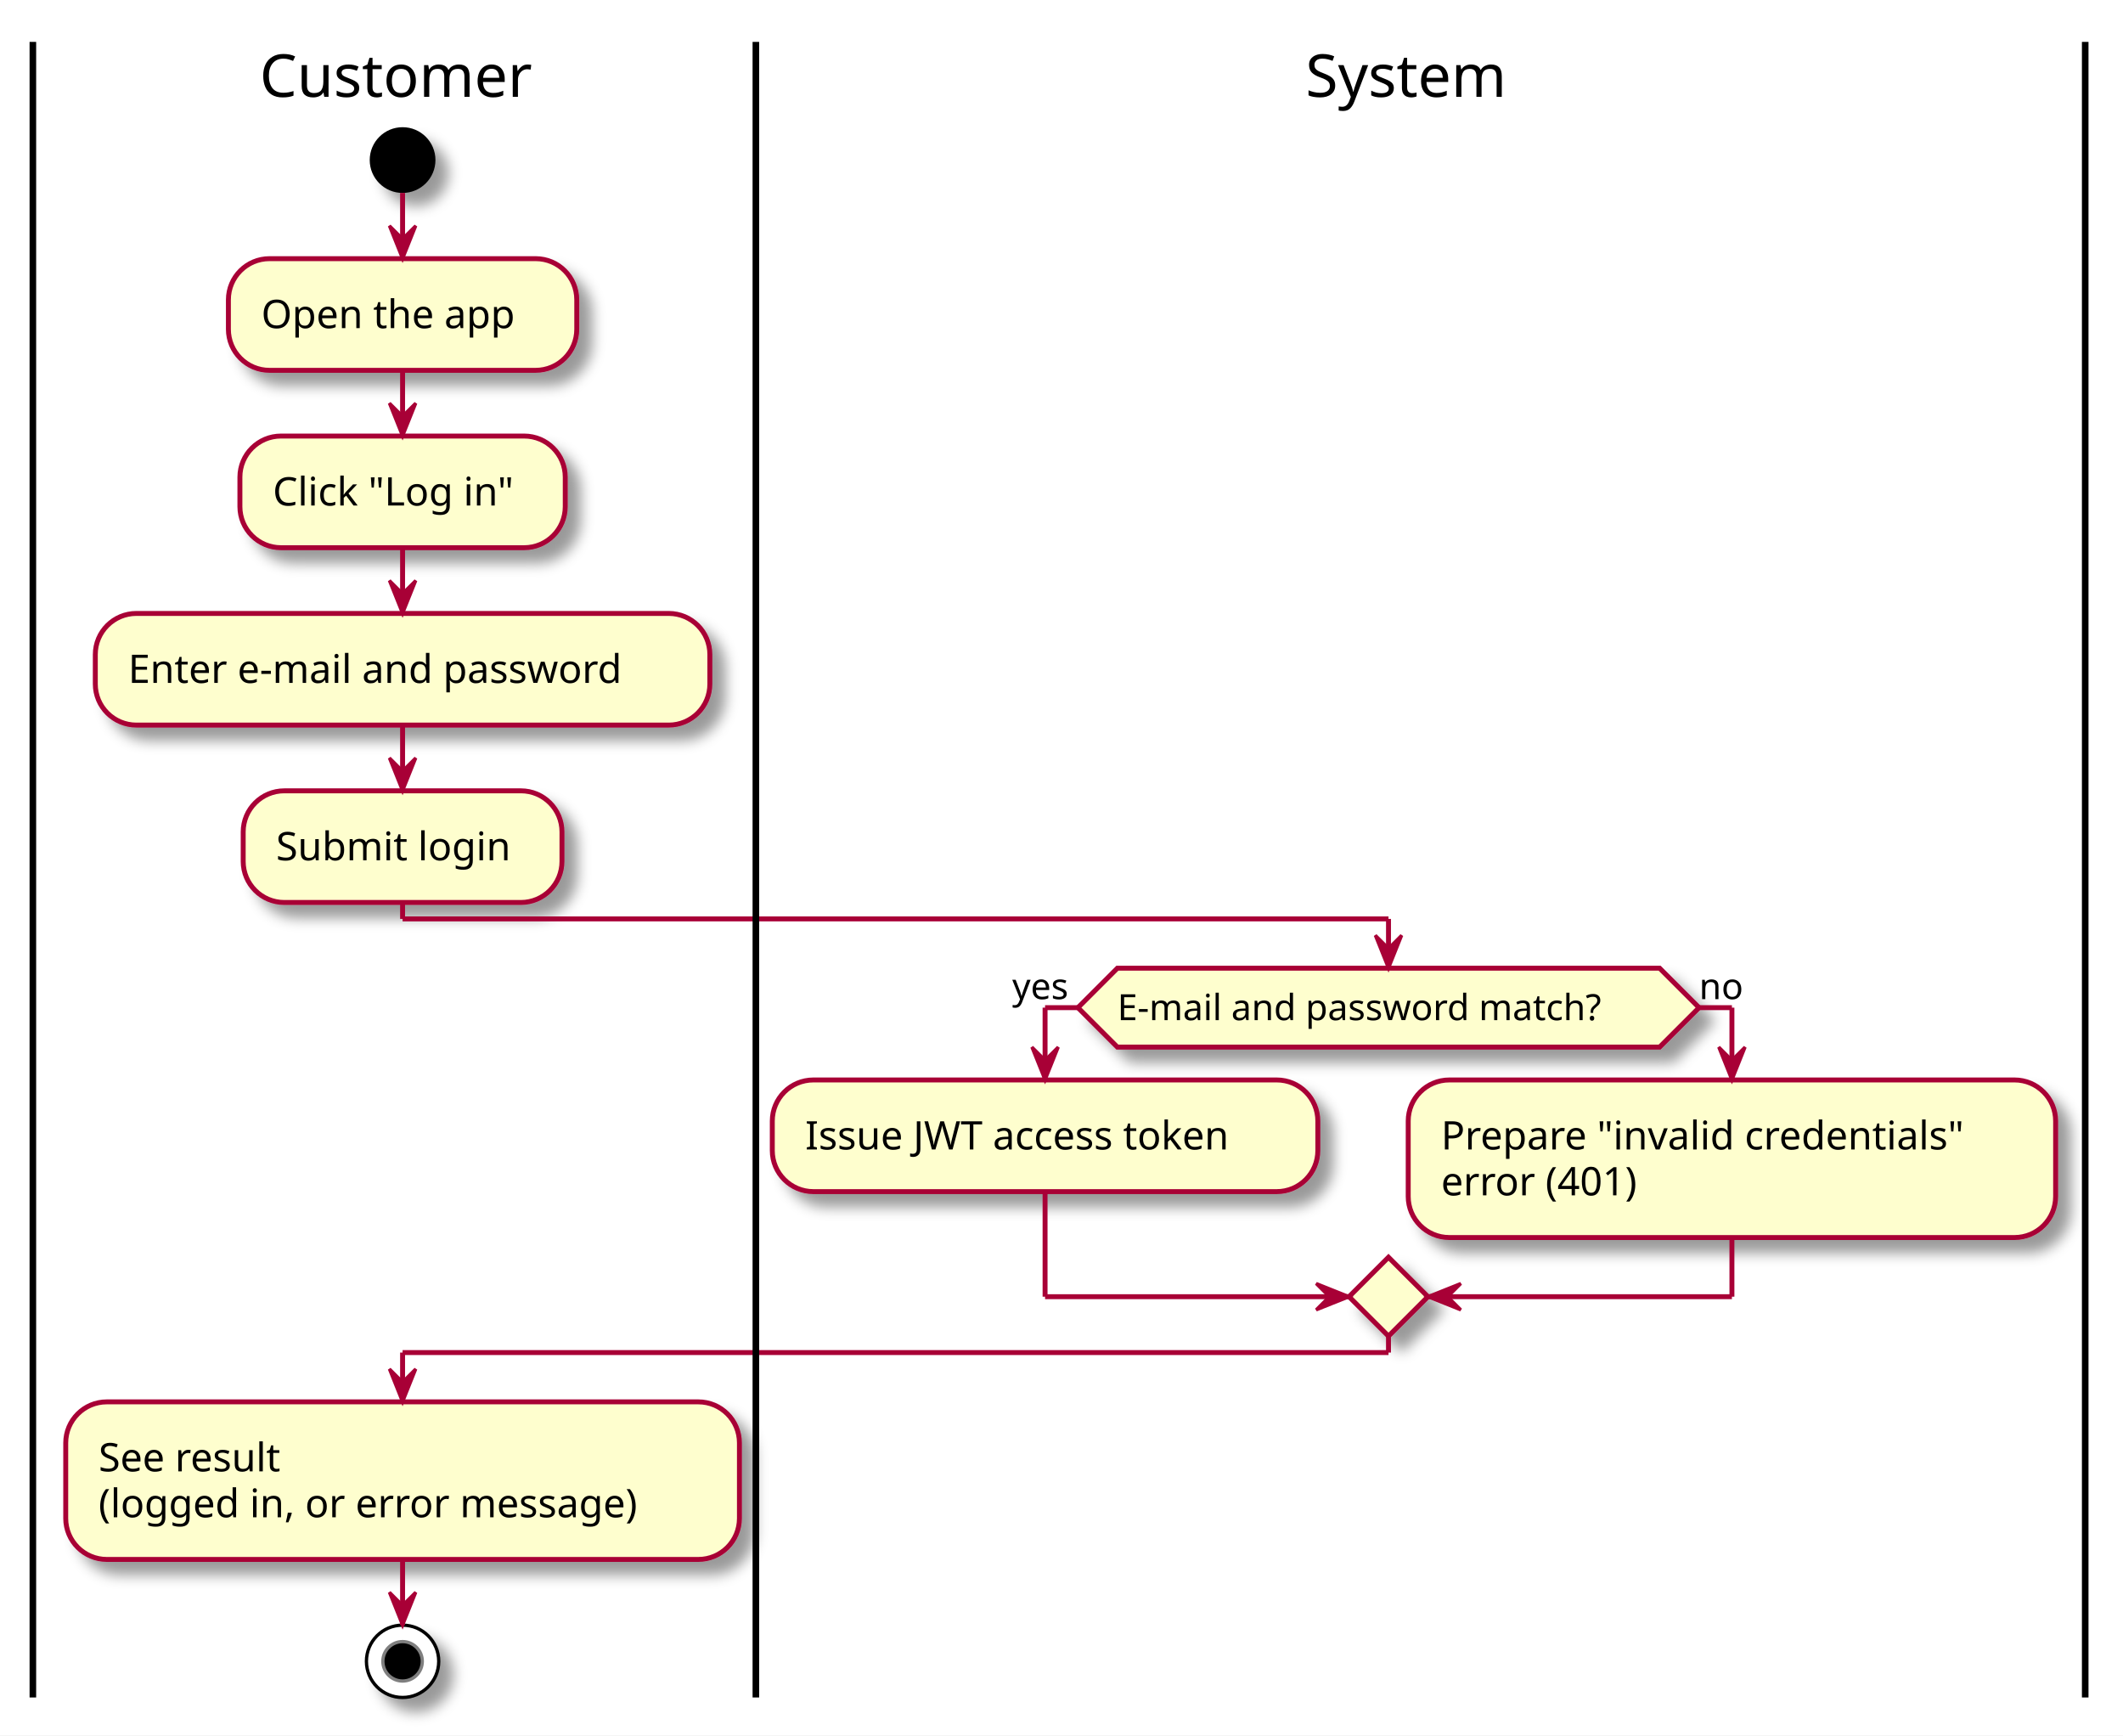
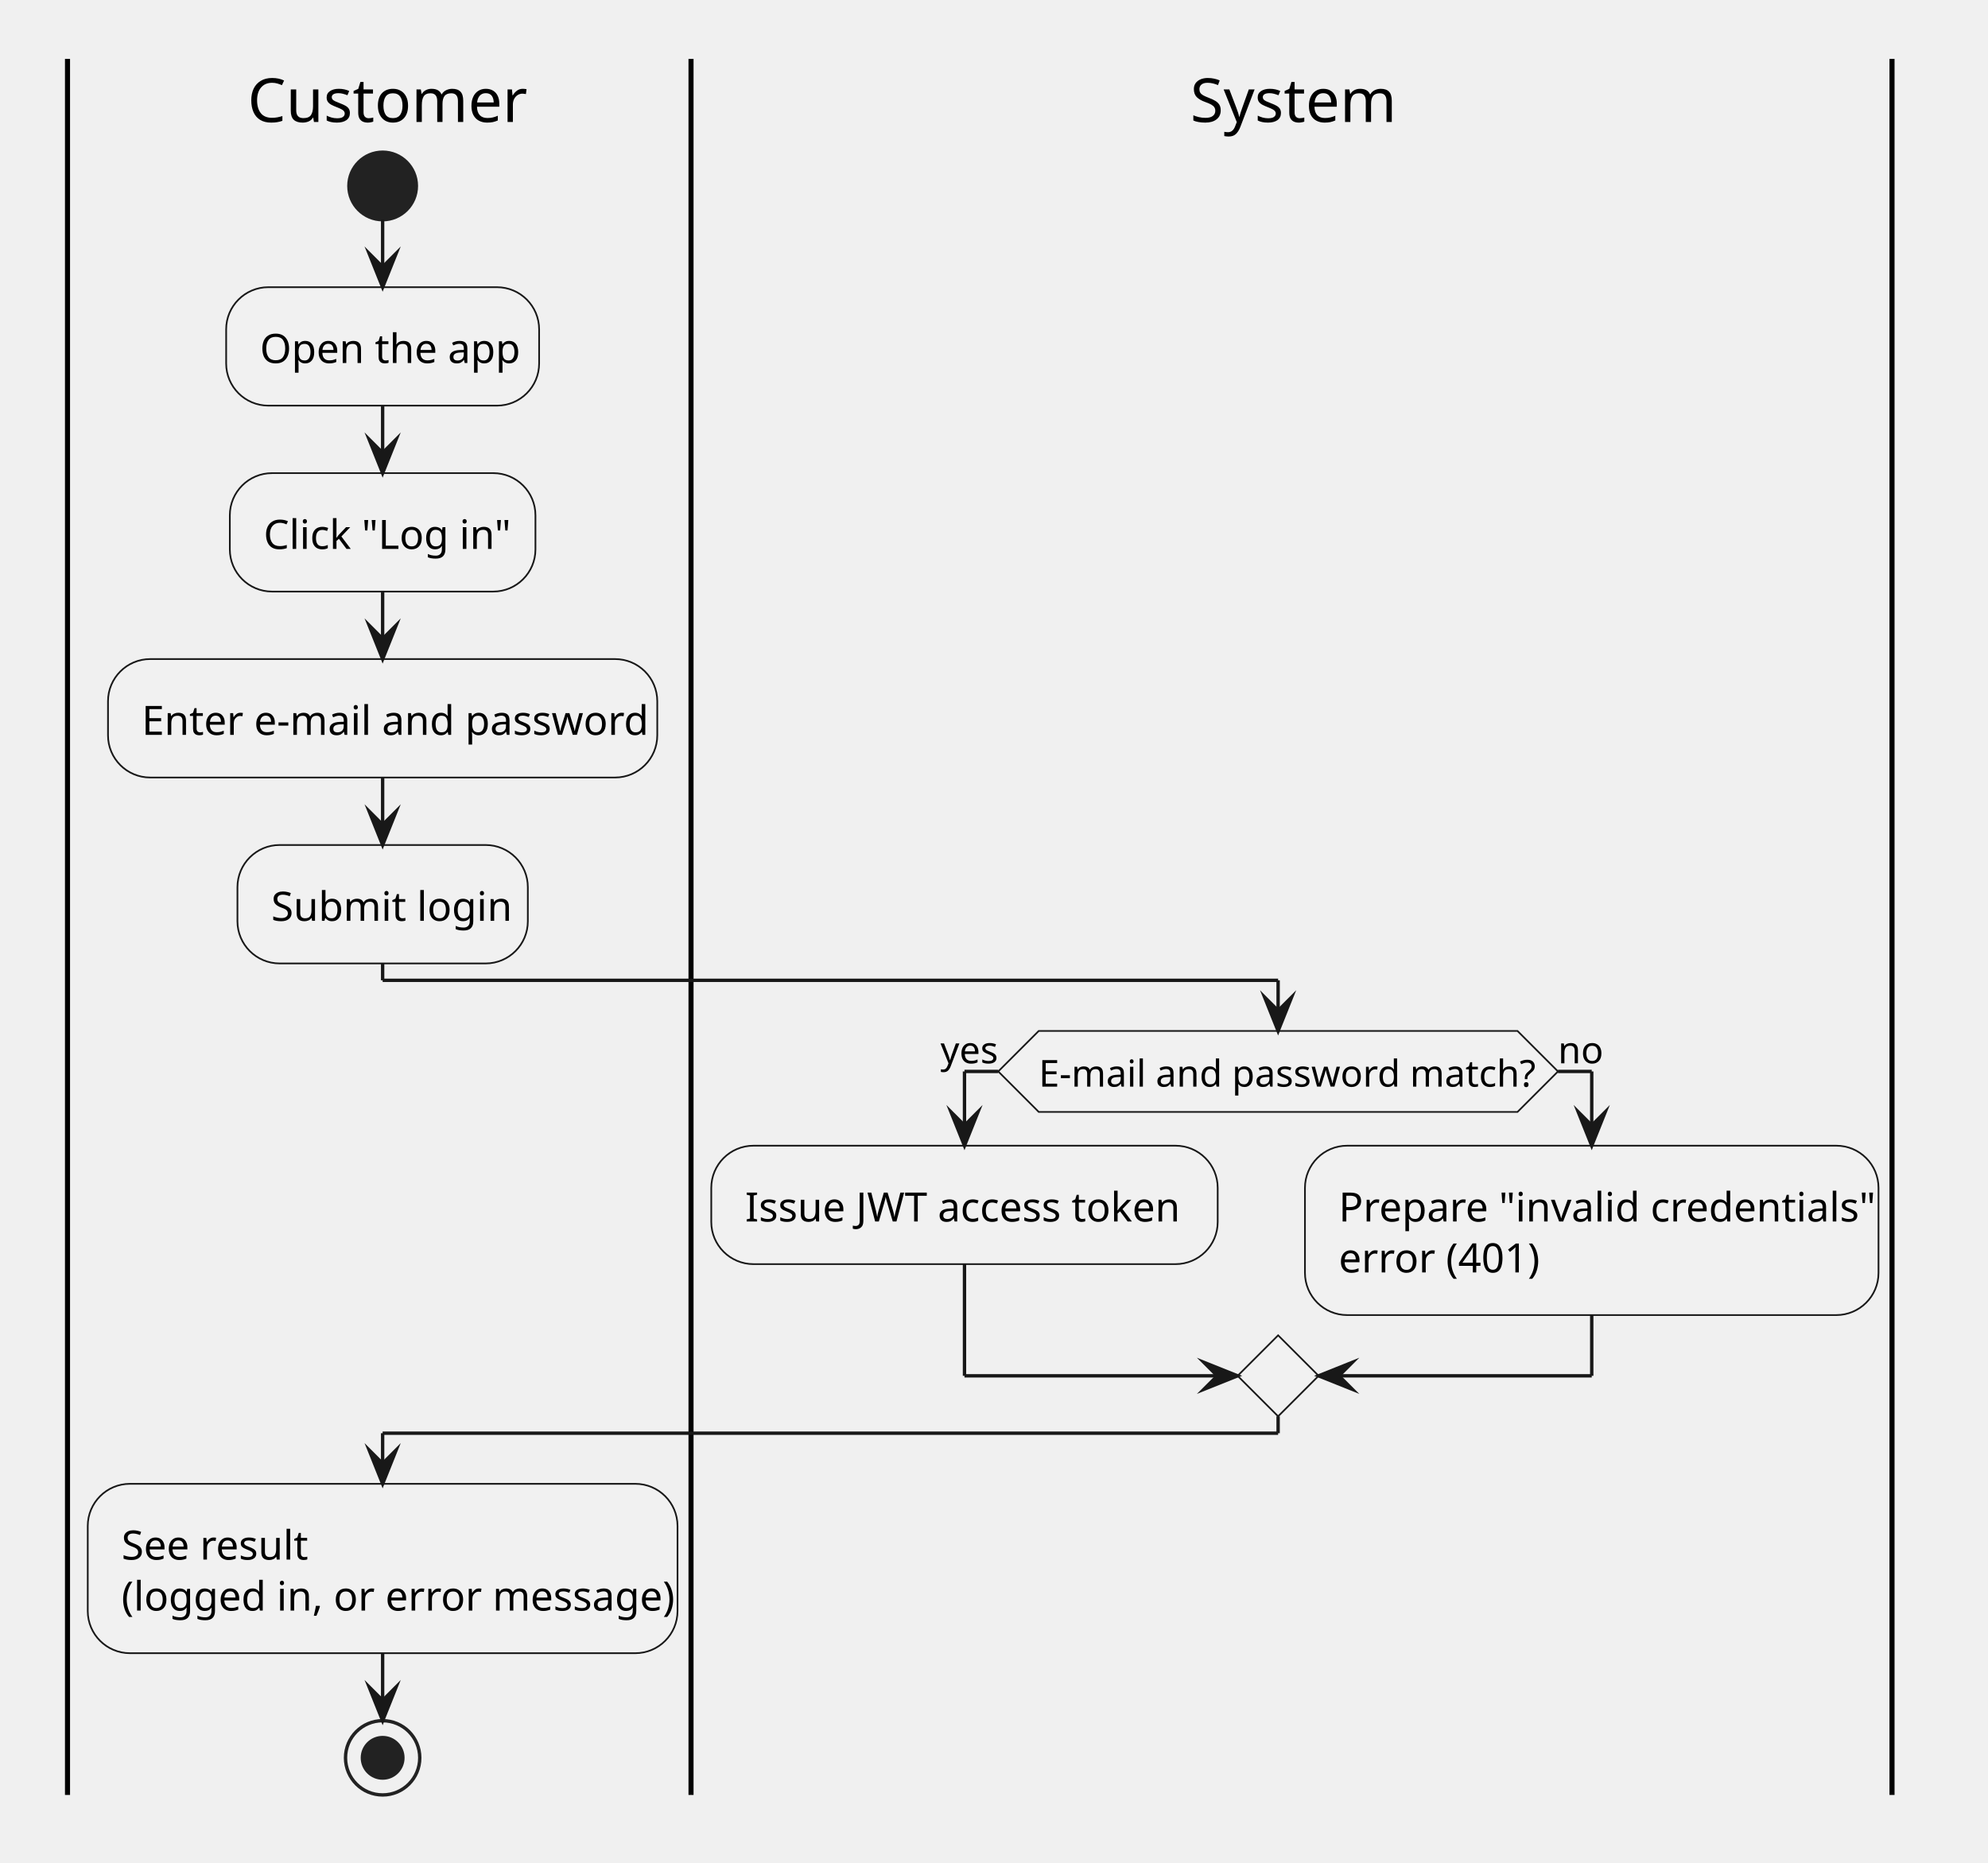
- <svg xmlns="http://www.w3.org/2000/svg" contentScriptType="application/ecmascript" contentStyleType="text/css" height="528px" preserveAspectRatio="none" style="width:646px;height:528px;" version="1.1" viewBox="0 0 646 528" width="646px" zoomAndPan="magnify">
-   <rect width="100%" height="100%" fill="white" />
-   <defs>
-     <filter height="300%" id="f1iv97605duic1" width="300%" x="-1" y="-1">
-       <feGaussianBlur result="blurOut" stdDeviation="2.0" />
-       <feColorMatrix in="blurOut" result="blurOut2" type="matrix" values="0 0 0 0 0 0 0 0 0 0 0 0 0 0 0 0 0 0 .4 0" />
-       <feOffset dx="4.0" dy="4.0" in="blurOut2" result="blurOut3" />
-       <feBlend in="SourceGraphic" in2="blurOut3" mode="normal" />
-     </filter>
-   </defs>
-   <g>
-     <ellipse cx="122.5" cy="48.698" fill="#000000" filter="url(#f1iv97605duic1)" rx="10" ry="10" style="stroke: none; stroke-width: 1.0;" />
-     <rect fill="#FEFECE" filter="url(#f1iv97605duic1)" height="33.969" rx="12.5" ry="12.5" style="stroke: #A80036; stroke-width: 1.5;" width="106" x="69.5" y="78.698" />
-     <text fill="#000000" font-family="sans-serif" font-size="12" lengthAdjust="spacingAndGlyphs" textLength="86" x="79.5" y="99.837">Open the app</text>
-     <rect fill="#FEFECE" filter="url(#f1iv97605duic1)" height="33.969" rx="12.5" ry="12.5" style="stroke: #A80036; stroke-width: 1.5;" width="99" x="73" y="132.667" />
-     <text fill="#000000" font-family="sans-serif" font-size="12" lengthAdjust="spacingAndGlyphs" textLength="79" x="83" y="153.806">Click "Log in"</text>
-     <rect fill="#FEFECE" filter="url(#f1iv97605duic1)" height="33.969" rx="12.5" ry="12.5" style="stroke: #A80036; stroke-width: 1.5;" width="187" x="29" y="186.636" />
-     <text fill="#000000" font-family="sans-serif" font-size="12" lengthAdjust="spacingAndGlyphs" textLength="167" x="39" y="207.774">Enter e-mail and password</text>
-     <rect fill="#FEFECE" filter="url(#f1iv97605duic1)" height="33.969" rx="12.5" ry="12.5" style="stroke: #A80036; stroke-width: 1.5;" width="97" x="74" y="240.605" />
-     <text fill="#000000" font-family="sans-serif" font-size="12" lengthAdjust="spacingAndGlyphs" textLength="77" x="84" y="261.743">Submit login</text>
-     <rect fill="#FEFECE" filter="url(#f1iv97605duic1)" height="47.938" rx="12.5" ry="12.5" style="stroke: #A80036; stroke-width: 1.5;" width="205" x="20" y="426.511" />
-     <text fill="#000000" font-family="sans-serif" font-size="12" lengthAdjust="spacingAndGlyphs" textLength="64" x="30" y="447.649">See result</text>
-     <text fill="#000000" font-family="sans-serif" font-size="12" lengthAdjust="spacingAndGlyphs" textLength="185" x="30" y="461.618">(logged in, or error message)</text>
-     <ellipse cx="122.5" cy="505.448" fill="#FFFFFF" filter="url(#f1iv97605duic1)" rx="11" ry="11" style="stroke: #000000; stroke-width: 1.0;" />
-     <ellipse cx="122.5" cy="505.448" fill="#000000" rx="6" ry="6" style="stroke: #7F7F7F; stroke-width: 1.0;" />
-     <polygon fill="#FEFECE" filter="url(#f1iv97605duic1)" points="340,294.573,505,294.573,517,306.573,505,318.573,340,318.573,328,306.573,340,294.573" style="stroke: #A80036; stroke-width: 1.5;" />
-     <text fill="#000000" font-family="sans-serif" font-size="11" lengthAdjust="spacingAndGlyphs" textLength="165" x="340" y="310.381">E-mail and password match?</text>
-     <text fill="#000000" font-family="sans-serif" font-size="11" lengthAdjust="spacingAndGlyphs" textLength="20" x="308" y="303.979">yes</text>
-     <text fill="#000000" font-family="sans-serif" font-size="11" lengthAdjust="spacingAndGlyphs" textLength="14" x="517" y="303.979">no</text>
-     <rect fill="#FEFECE" filter="url(#f1iv97605duic1)" height="33.969" rx="12.5" ry="12.5" style="stroke: #A80036; stroke-width: 1.5;" width="166" x="235" y="328.573" />
-     <text fill="#000000" font-family="sans-serif" font-size="12" lengthAdjust="spacingAndGlyphs" textLength="146" x="245" y="349.712">Issue JWT access token</text>
-     <rect fill="#FEFECE" filter="url(#f1iv97605duic1)" height="47.938" rx="12.5" ry="12.5" style="stroke: #A80036; stroke-width: 1.5;" width="197" x="428.5" y="328.573" />
-     <text fill="#000000" font-family="sans-serif" font-size="12" lengthAdjust="spacingAndGlyphs" textLength="177" x="438.5" y="349.712">Prepare "invalid credentials"</text>
-     <text fill="#000000" font-family="sans-serif" font-size="12" lengthAdjust="spacingAndGlyphs" textLength="69" x="438.5" y="363.681">error (401)</text>
-     <polygon fill="#FEFECE" filter="url(#f1iv97605duic1)" points="422.5,382.511,434.5,394.511,422.5,406.511,410.5,394.511,422.5,382.511" style="stroke: #A80036; stroke-width: 1.5;" />
-     <line style="stroke: #A80036; stroke-width: 1.5;" x1="122.5" x2="122.5" y1="58.698" y2="78.698" />
-     <polygon fill="#A80036" points="118.5,68.698,122.5,78.698,126.5,68.698,122.5,72.698" style="stroke: #A80036; stroke-width: 1.0;" />
-     <line style="stroke: #A80036; stroke-width: 1.5;" x1="122.5" x2="122.5" y1="112.667" y2="132.667" />
-     <polygon fill="#A80036" points="118.5,122.667,122.5,132.667,126.5,122.667,122.5,126.667" style="stroke: #A80036; stroke-width: 1.0;" />
-     <line style="stroke: #A80036; stroke-width: 1.5;" x1="122.5" x2="122.5" y1="166.636" y2="186.636" />
-     <polygon fill="#A80036" points="118.5,176.636,122.5,186.636,126.5,176.636,122.5,180.636" style="stroke: #A80036; stroke-width: 1.0;" />
-     <line style="stroke: #A80036; stroke-width: 1.5;" x1="122.5" x2="122.5" y1="220.605" y2="240.605" />
-     <polygon fill="#A80036" points="118.5,230.605,122.5,240.605,126.5,230.605,122.5,234.605" style="stroke: #A80036; stroke-width: 1.0;" />
-     <line style="stroke: #A80036; stroke-width: 1.5;" x1="122.5" x2="122.5" y1="474.448" y2="494.448" />
-     <polygon fill="#A80036" points="118.5,484.448,122.5,494.448,126.5,484.448,122.5,488.448" style="stroke: #A80036; stroke-width: 1.0;" />
-     <line style="stroke: #A80036; stroke-width: 1.5;" x1="328" x2="318" y1="306.573" y2="306.573" />
-     <line style="stroke: #A80036; stroke-width: 1.5;" x1="318" x2="318" y1="306.573" y2="328.573" />
-     <polygon fill="#A80036" points="314,318.573,318,328.573,322,318.573,318,322.573" style="stroke: #A80036; stroke-width: 1.0;" />
-     <line style="stroke: #A80036; stroke-width: 1.5;" x1="517" x2="527" y1="306.573" y2="306.573" />
-     <line style="stroke: #A80036; stroke-width: 1.5;" x1="527" x2="527" y1="306.573" y2="328.573" />
-     <polygon fill="#A80036" points="523,318.573,527,328.573,531,318.573,527,322.573" style="stroke: #A80036; stroke-width: 1.0;" />
-     <line style="stroke: #A80036; stroke-width: 1.5;" x1="318" x2="318" y1="362.542" y2="394.511" />
-     <line style="stroke: #A80036; stroke-width: 1.5;" x1="318" x2="410.5" y1="394.511" y2="394.511" />
-     <polygon fill="#A80036" points="400.5,390.511,410.5,394.511,400.5,398.511,404.5,394.511" style="stroke: #A80036; stroke-width: 1.0;" />
-     <line style="stroke: #A80036; stroke-width: 1.5;" x1="527" x2="527" y1="376.511" y2="394.511" />
-     <line style="stroke: #A80036; stroke-width: 1.5;" x1="527" x2="434.5" y1="394.511" y2="394.511" />
-     <polygon fill="#A80036" points="444.5,390.511,434.5,394.511,444.5,398.511,440.5,394.511" style="stroke: #A80036; stroke-width: 1.0;" />
-     <line style="stroke: #A80036; stroke-width: 1.5;" x1="122.5" x2="122.5" y1="274.573" y2="279.573" />
-     <line style="stroke: #A80036; stroke-width: 1.5;" x1="122.5" x2="422.5" y1="279.573" y2="279.573" />
-     <line style="stroke: #A80036; stroke-width: 1.5;" x1="422.5" x2="422.5" y1="279.573" y2="294.573" />
-     <polygon fill="#A80036" points="418.5,284.573,422.5,294.573,426.5,284.573,422.5,288.573" style="stroke: #A80036; stroke-width: 1.0;" />
-     <line style="stroke: #A80036; stroke-width: 1.5;" x1="422.5" x2="422.5" y1="406.511" y2="411.511" />
-     <line style="stroke: #A80036; stroke-width: 1.5;" x1="422.5" x2="122.5" y1="411.511" y2="411.511" />
-     <line style="stroke: #A80036; stroke-width: 1.5;" x1="122.5" x2="122.5" y1="411.511" y2="426.511" />
-     <polygon fill="#A80036" points="118.5,416.511,122.5,426.511,126.5,416.511,122.5,420.511" style="stroke: #A80036; stroke-width: 1.0;" />
-     <text fill="#000000" font-family="sans-serif" font-size="18" lengthAdjust="spacingAndGlyphs" textLength="86" x="79" y="29.453">Customer</text>
-     <text fill="#000000" font-family="sans-serif" font-size="18" lengthAdjust="spacingAndGlyphs" textLength="65" x="397.25" y="29.453">System</text>
-     <line style="stroke: #000000; stroke-width: 2.0;" x1="10" x2="10" y1="12.745" y2="516.448" />
-     <line style="stroke: #000000; stroke-width: 2.0;" x1="230" x2="230" y1="12.745" y2="516.448" />
-     <line style="stroke: #000000; stroke-width: 2.0;" x1="634.5" x2="634.5" y1="12.745" y2="516.448" />
+ <svg xmlns="http://www.w3.org/2000/svg" version="1.1" data-diagram-type="ACTIVITY" style="width:589px;height:552px;background:#FFFFFF;" width="589px" height="552px" viewBox="0 0 589 552" zoomAndPan="magnify" preserveAspectRatio="none" contentStyleType="text/css">
+   <defs />
+   <g font-family="sans-serif" lengthAdjust="spacing">
+     <rect x="20" y="17.455" width="542.061" height="22.641" fill="none" style="stroke:none;" />
+     <ellipse cx="113.367" cy="55.096" rx="10" ry="10" fill="#222" style="stroke:#222;stroke-width:1;" />
+     <rect x="67.004" y="85.096" width="92.727" height="35.094" fill="#F1F1F1" style="stroke:#181818;stroke-width:0.5;" rx="12.5" ry="12.5" />
+     <text x="77.004" y="107.553" fill="#000" font-size="12" textLength="72.727">Open the app</text>
+     <rect x="68.094" y="140.189" width="90.547" height="35.094" fill="#F1F1F1" style="stroke:#181818;stroke-width:0.5;" rx="12.5" ry="12.5" />
+     <text x="78.094" y="162.646" fill="#000" font-size="12" textLength="70.547">Click "Log in"</text>
+     <rect x="32" y="195.283" width="162.734" height="35.094" fill="#F1F1F1" style="stroke:#181818;stroke-width:0.5;" rx="12.5" ry="12.5" />
+     <text x="42" y="217.74" fill="#000" font-size="12" textLength="142.734">Enter e-mail and password</text>
+     <rect x="70.35" y="250.377" width="86.035" height="35.094" fill="#F1F1F1" style="stroke:#181818;stroke-width:0.5;" rx="12.5" ry="12.5" />
+     <text x="80.35" y="272.834" fill="#000" font-size="12" textLength="66.035">Submit login</text>
+     <rect x="26" y="439.658" width="174.734" height="50.188" fill="#F1F1F1" style="stroke:#181818;stroke-width:0.5;" rx="12.5" ry="12.5" />
+     <text x="36" y="462.115" fill="#000" font-size="12" textLength="54.029">See result</text>
+     <text x="36" y="477.209" fill="#000" font-size="12" textLength="154.734">(logged in, or error message)</text>
+     <ellipse cx="113.367" cy="520.846" rx="11" ry="11" fill="none" style="stroke:#222;stroke-width:1;" />
+     <ellipse cx="113.367" cy="520.846" rx="6" ry="6" fill="#222" style="stroke:#222;stroke-width:1;" />
+     <line x1="20" y1="17.455" x2="20" y2="531.846" style="stroke:#000;stroke-width:1.5;" />
+     <polygon points="307.756,305.471,449.596,305.471,461.596,317.471,449.596,329.471,307.756,329.471,295.756,317.471,307.756,305.471" fill="#F1F1F1" style="stroke:#181818;stroke-width:0.5;stroke-linejoin:miter;stroke-miterlimit:10;" />
+     <text x="307.756" y="321.972" fill="#000" font-size="11" textLength="141.84">E-mail and password match?</text>
+     <text x="278.638" y="315.054" fill="#000" font-size="11" textLength="17.118">yes</text>
+     <text x="461.596" y="315.054" fill="#000" font-size="11" textLength="12.235">no</text>
+     <rect x="210.734" y="339.471" width="150.043" height="35.094" fill="#F1F1F1" style="stroke:#181818;stroke-width:0.5;" rx="12.5" ry="12.5" />
+     <text x="220.734" y="361.928" fill="#000" font-size="12" textLength="130.043">Issue JWT access token</text>
+     <rect x="386.631" y="339.471" width="169.93" height="50.188" fill="#F1F1F1" style="stroke:#181818;stroke-width:0.5;" rx="12.5" ry="12.5" />
+     <text x="396.631" y="361.928" fill="#000" font-size="12" textLength="149.93">Prepare "invalid credentials"</text>
+     <text x="396.631" y="377.021" fill="#000" font-size="12" textLength="56.684">error (401)</text>
+     <polygon points="378.676,395.658,390.676,407.658,378.676,419.658,366.676,407.658,378.676,395.658" fill="#F1F1F1" style="stroke:#181818;stroke-width:0.5;stroke-linejoin:miter;stroke-miterlimit:10;" />
+     <line x1="204.734" y1="17.455" x2="204.734" y2="531.846" style="stroke:#000;stroke-width:1.5;" />
+     <line x1="560.561" y1="17.455" x2="560.561" y2="531.846" style="stroke:#000;stroke-width:1.5;" />
+     <line x1="113.367" y1="65.096" x2="113.367" y2="85.096" style="stroke:#181818;stroke-width:1;" />
+     <polygon points="109.367,75.096,113.367,85.096,117.367,75.096,113.367,79.096" fill="#181818" style="stroke:#181818;stroke-width:1;stroke-linejoin:miter;stroke-miterlimit:10;" />
+     <line x1="113.367" y1="120.189" x2="113.367" y2="140.189" style="stroke:#181818;stroke-width:1;" />
+     <polygon points="109.367,130.189,113.367,140.189,117.367,130.189,113.367,134.189" fill="#181818" style="stroke:#181818;stroke-width:1;stroke-linejoin:miter;stroke-miterlimit:10;" />
+     <line x1="113.367" y1="175.283" x2="113.367" y2="195.283" style="stroke:#181818;stroke-width:1;" />
+     <polygon points="109.367,185.283,113.367,195.283,117.367,185.283,113.367,189.283" fill="#181818" style="stroke:#181818;stroke-width:1;stroke-linejoin:miter;stroke-miterlimit:10;" />
+     <line x1="113.367" y1="230.377" x2="113.367" y2="250.377" style="stroke:#181818;stroke-width:1;" />
+     <polygon points="109.367,240.377,113.367,250.377,117.367,240.377,113.367,244.377" fill="#181818" style="stroke:#181818;stroke-width:1;stroke-linejoin:miter;stroke-miterlimit:10;" />
+     <line x1="113.367" y1="489.846" x2="113.367" y2="509.846" style="stroke:#181818;stroke-width:1;" />
+     <polygon points="109.367,499.846,113.367,509.846,117.367,499.846,113.367,503.846" fill="#181818" style="stroke:#181818;stroke-width:1;stroke-linejoin:miter;stroke-miterlimit:10;" />
+     <line x1="295.756" y1="317.471" x2="285.756" y2="317.471" style="stroke:#181818;stroke-width:1;" />
+     <line x1="285.756" y1="317.471" x2="285.756" y2="339.471" style="stroke:#181818;stroke-width:1;" />
+     <polygon points="281.756,329.471,285.756,339.471,289.756,329.471,285.756,333.471" fill="#181818" style="stroke:#181818;stroke-width:1;stroke-linejoin:miter;stroke-miterlimit:10;" />
+     <line x1="461.596" y1="317.471" x2="471.596" y2="317.471" style="stroke:#181818;stroke-width:1;" />
+     <line x1="471.596" y1="317.471" x2="471.596" y2="339.471" style="stroke:#181818;stroke-width:1;" />
+     <polygon points="467.596,329.471,471.596,339.471,475.596,329.471,471.596,333.471" fill="#181818" style="stroke:#181818;stroke-width:1;stroke-linejoin:miter;stroke-miterlimit:10;" />
+     <line x1="285.756" y1="374.564" x2="285.756" y2="407.658" style="stroke:#181818;stroke-width:1;" />
+     <line x1="285.756" y1="407.658" x2="366.676" y2="407.658" style="stroke:#181818;stroke-width:1;" />
+     <polygon points="356.676,403.658,366.676,407.658,356.676,411.658,360.676,407.658" fill="#181818" style="stroke:#181818;stroke-width:1;stroke-linejoin:miter;stroke-miterlimit:10;" />
+     <line x1="471.596" y1="389.658" x2="471.596" y2="407.658" style="stroke:#181818;stroke-width:1;" />
+     <line x1="471.596" y1="407.658" x2="390.676" y2="407.658" style="stroke:#181818;stroke-width:1;" />
+     <polygon points="400.676,403.658,390.676,407.658,400.676,411.658,396.676,407.658" fill="#181818" style="stroke:#181818;stroke-width:1;stroke-linejoin:miter;stroke-miterlimit:10;" />
+     <line x1="113.367" y1="285.471" x2="113.367" y2="290.471" style="stroke:#181818;stroke-width:1;" />
+     <line x1="113.367" y1="290.471" x2="378.676" y2="290.471" style="stroke:#181818;stroke-width:1;" />
+     <line x1="378.676" y1="290.471" x2="378.676" y2="305.471" style="stroke:#181818;stroke-width:1;" />
+     <polygon points="374.676,295.471,378.676,305.471,382.676,295.471,378.676,299.471" fill="#181818" style="stroke:#181818;stroke-width:1;stroke-linejoin:miter;stroke-miterlimit:10;" />
+     <line x1="378.676" y1="419.658" x2="378.676" y2="424.658" style="stroke:#181818;stroke-width:1;" />
+     <line x1="378.676" y1="424.658" x2="113.367" y2="424.658" style="stroke:#181818;stroke-width:1;" />
+     <line x1="113.367" y1="424.658" x2="113.367" y2="439.658" style="stroke:#181818;stroke-width:1;" />
+     <polygon points="109.367,429.658,113.367,439.658,117.367,429.658,113.367,433.658" fill="#181818" style="stroke:#181818;stroke-width:1;stroke-linejoin:miter;stroke-miterlimit:10;" />
+     <text x="73.357" y="36.141" fill="#000" font-size="18" textLength="78.021">Customer</text>
+     <text x="352.642" y="36.141" fill="#000" font-size="18" textLength="60.012">System</text>
  </g>
</svg>
